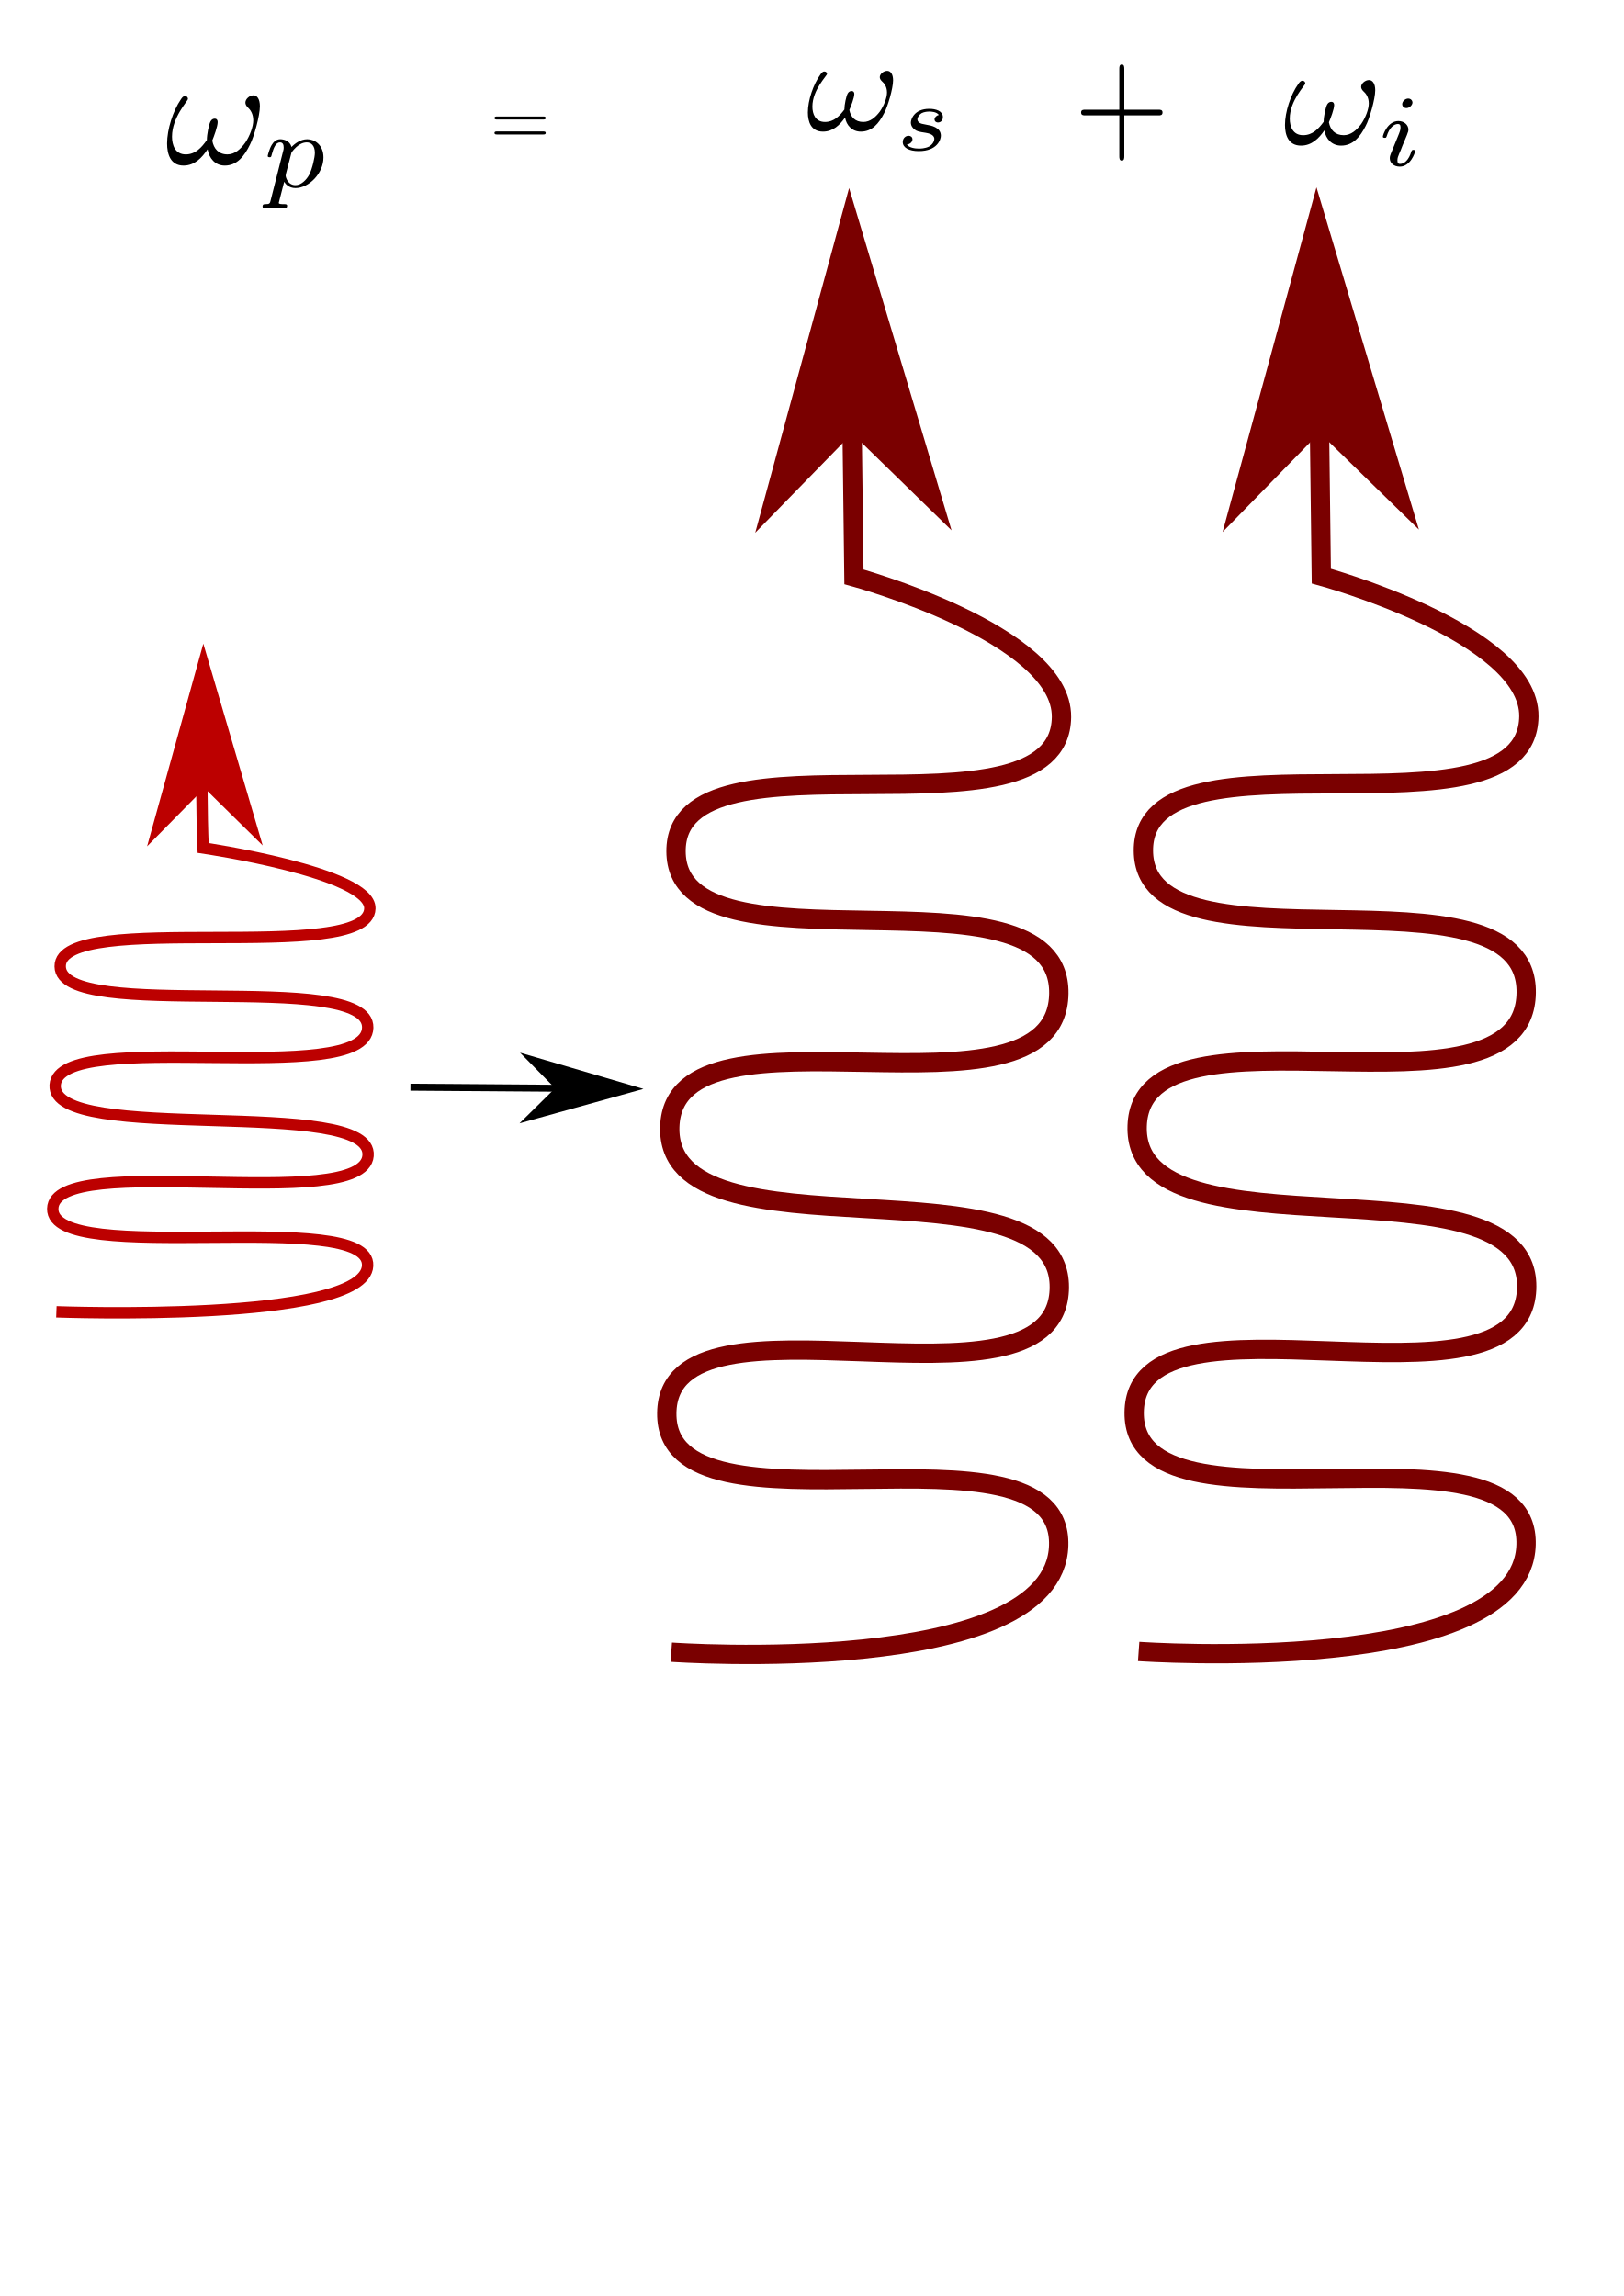
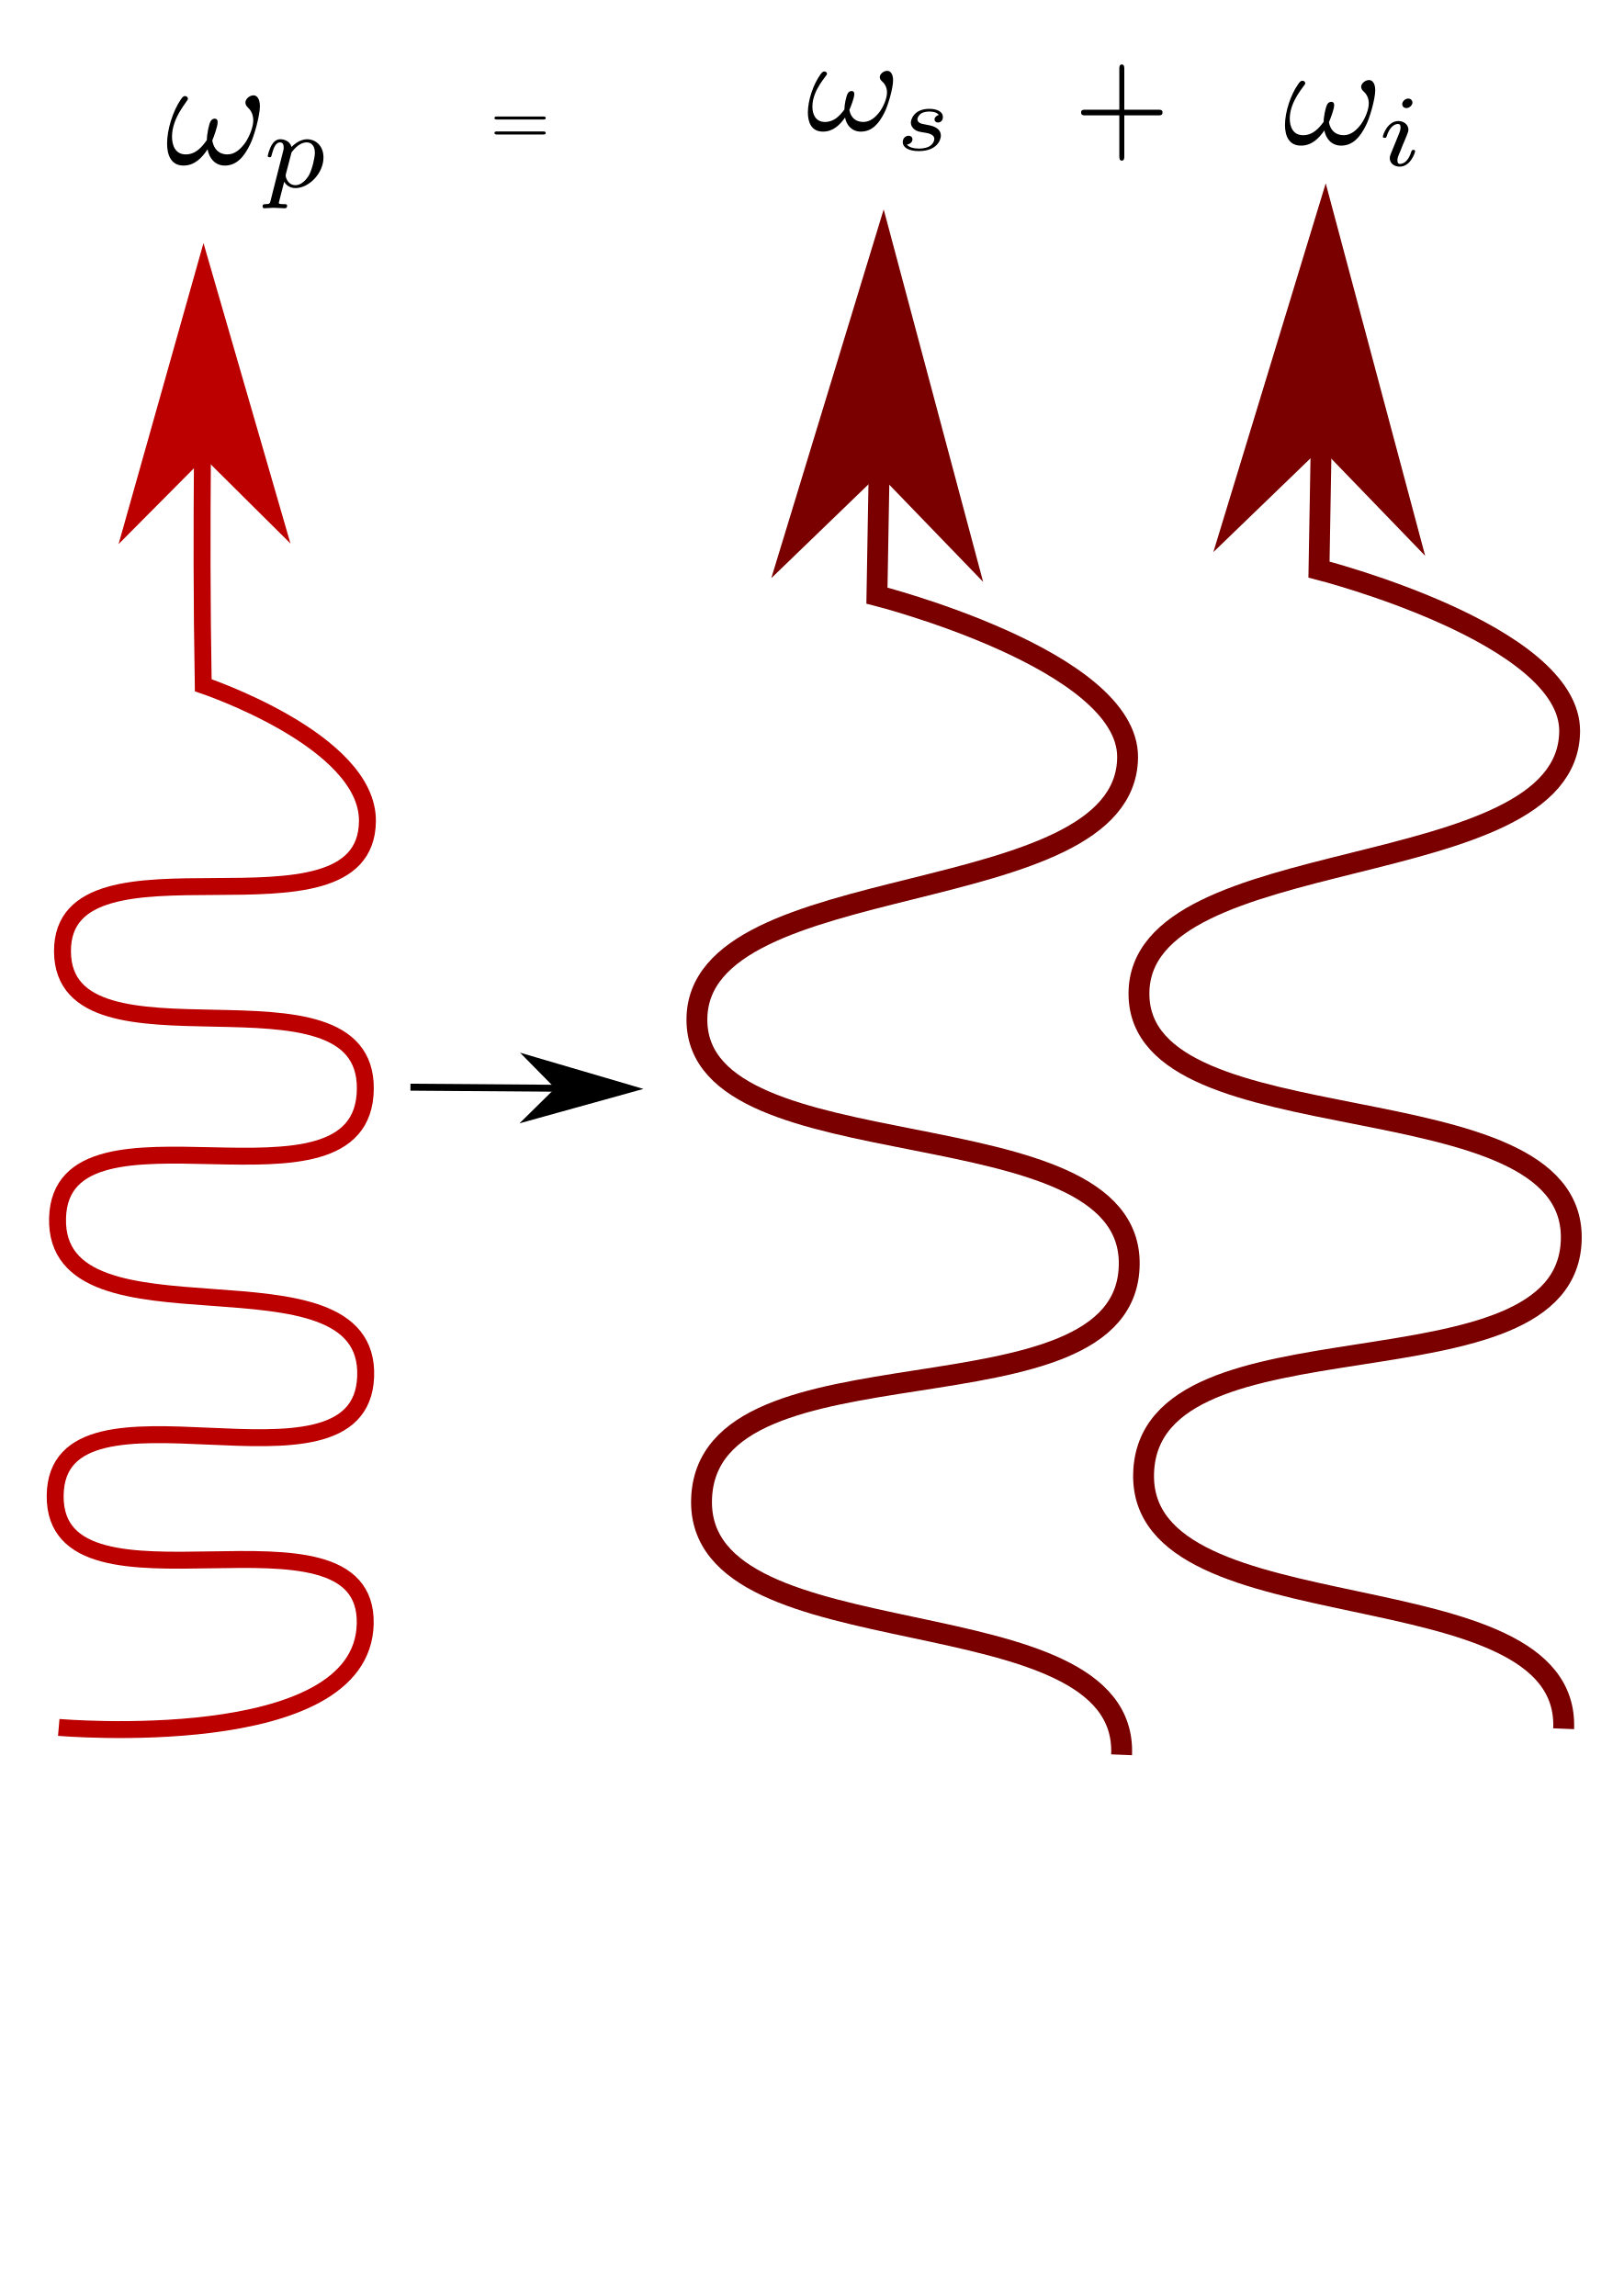
<svg xmlns="http://www.w3.org/2000/svg" xmlns:xlink="http://www.w3.org/1999/xlink" width="210mm" height="297mm" viewBox="0 0 210 297" version="1.1" id="svg5">
  <defs id="defs2">
    <marker style="overflow:visible;" id="Arrow1Lend" refX="0.0" refY="0.0" orient="auto">
      <path transform="scale(0.8) rotate(180) translate(12.5,0)" style="fill-rule:evenodd;fill:context-stroke;stroke:context-stroke;stroke-width:1.0pt;" d="M 0.0,0.0 L 5.0,-5.0 L -12.5,0.0 L 5.0,5.0 L 0.0,0.0 z " id="path8389" />
    </marker>
    <linearGradient id="linearGradient14000">
      <stop style="stop-color:#ff0000;stop-opacity:1;" offset="0" id="stop13998" />
    </linearGradient>
    <marker style="overflow:visible" id="Arrow1Lstart" refX="0.0" refY="0.0" orient="auto">
      <path transform="scale(0.8) translate(12.5,0)" style="fill-rule:evenodd;fill:context-stroke;stroke:context-stroke;stroke-width:1.0pt" d="M 0.0,0.0 L 5.0,-5.0 L -12.5,0.0 L 5.0,5.0 L 0.0,0.0 z " id="path8386" />
    </marker>
    <linearGradient id="linearGradient7404">
      <stop style="stop-color:#000000;stop-opacity:1;" offset="0" id="stop7402" />
    </linearGradient>
    <marker style="overflow:visible" id="Arrow1Lstart-6" refX="0" refY="0" orient="auto">
      <path transform="matrix(0.8,0,0,0.8,10,0)" style="fill:context-stroke;fill-rule:evenodd;stroke:context-stroke;stroke-width:1pt" d="M 0,0 5,-5 -12.5,0 5,5 Z" id="path8386-2" />
    </marker>
    <marker style="overflow:visible" id="Arrow1Lstart-6-1" refX="0" refY="0" orient="auto">
      <path transform="matrix(0.8,0,0,0.8,10,0)" style="fill:context-stroke;fill-rule:evenodd;stroke:context-stroke;stroke-width:1pt" d="M 0,0 5,-5 -12.5,0 5,5 Z" id="path8386-2-2" />
    </marker>
    <marker style="overflow:visible" id="Arrow1Lstart-0" refX="0" refY="0" orient="auto">
      <path transform="matrix(0.8,0,0,0.8,10,0)" style="fill:context-stroke;fill-rule:evenodd;stroke:context-stroke;stroke-width:1pt" d="M 0,0 5,-5 -12.5,0 5,5 Z" id="path8386-9" />
    </marker>
    <g id="g6058">
      <symbol overflow="visible" id="symbol6863">
        <path style="stroke:none;" d="" id="path9850" />
      </symbol>
      <symbol overflow="visible" id="symbol5640">
        <path style="stroke:none;" d="M 6.031 -3.703 C 6.031 -4.156 5.859 -4.406 5.625 -4.406 C 5.375 -4.406 5.109 -4.172 5.109 -3.938 C 5.109 -3.844 5.156 -3.734 5.25 -3.641 C 5.422 -3.484 5.609 -3.219 5.609 -2.797 C 5.609 -2.406 5.406 -1.828 5.109 -1.375 C 4.812 -0.953 4.438 -0.609 3.969 -0.609 C 3.406 -0.609 3.094 -0.969 3 -1.5 C 3.109 -1.766 3.344 -2.406 3.344 -2.688 C 3.344 -2.797 3.297 -2.906 3.156 -2.906 C 3.078 -2.906 2.969 -2.875 2.891 -2.734 C 2.781 -2.531 2.656 -1.891 2.656 -1.531 C 2.328 -1.062 1.938 -0.609 1.312 -0.609 C 0.641 -0.609 0.438 -1.203 0.438 -1.75 C 0.438 -3 1.453 -4.047 1.453 -4.172 C 1.453 -4.281 1.375 -4.359 1.266 -4.359 C 1.141 -4.359 1.062 -4.234 1 -4.141 C 0.5 -3.406 0.125 -2.219 0.125 -1.312 C 0.125 -0.625 0.344 0.109 1.172 0.109 C 1.875 0.109 2.344 -0.391 2.703 -0.938 C 2.797 -0.359 3.188 0.109 3.797 0.109 C 4.578 0.109 5.047 -0.5 5.406 -1.25 C 5.656 -1.734 6.031 -3.094 6.031 -3.703 Z M 6.031 -3.703 " id="path1117" />
      </symbol>
      <symbol overflow="visible" id="symbol3361">
        <path style="stroke:none;" d="" id="path6799" />
      </symbol>
      <symbol overflow="visible" id="symbol9531">
        <path style="stroke:none;" d="M 0.516 0.844 C 0.469 1.047 0.453 1.094 0.188 1.094 C 0.094 1.094 0 1.094 0 1.25 C 0 1.328 0.062 1.359 0.094 1.359 C 0.266 1.359 0.5 1.328 0.688 1.328 C 0.922 1.328 1.188 1.359 1.422 1.359 C 1.484 1.359 1.562 1.328 1.562 1.203 C 1.562 1.094 1.469 1.094 1.375 1.094 C 1.219 1.094 1.031 1.094 1.031 1.016 C 1.031 0.984 1.094 0.797 1.109 0.703 C 1.203 0.328 1.297 -0.047 1.375 -0.344 C 1.453 -0.203 1.672 0.062 2.094 0.062 C 2.938 0.062 3.875 -0.875 3.875 -1.906 C 3.875 -2.719 3.312 -3.078 2.844 -3.078 C 2.406 -3.078 2.031 -2.781 1.844 -2.578 C 1.734 -2.984 1.344 -3.078 1.125 -3.078 C 0.859 -3.078 0.688 -2.891 0.578 -2.703 C 0.438 -2.469 0.328 -2.047 0.328 -2 C 0.328 -1.922 0.422 -1.922 0.453 -1.922 C 0.547 -1.922 0.547 -1.938 0.594 -2.125 C 0.703 -2.531 0.844 -2.875 1.109 -2.875 C 1.297 -2.875 1.344 -2.719 1.344 -2.531 C 1.344 -2.453 1.328 -2.375 1.312 -2.328 Z M 1.844 -2.234 C 2.25 -2.781 2.594 -2.875 2.812 -2.875 C 3.094 -2.875 3.328 -2.672 3.328 -2.203 C 3.328 -1.922 3.172 -1.203 2.969 -0.797 C 2.781 -0.453 2.453 -0.125 2.094 -0.125 C 1.594 -0.125 1.469 -0.656 1.469 -0.734 C 1.469 -0.766 1.484 -0.812 1.484 -0.844 Z M 1.844 -2.234 " id="path4165" />
      </symbol>
    </g>
    <g id="g1311">
      <symbol overflow="visible" id="symbol4852">
        <path style="stroke:none;" d="" id="path5281" />
      </symbol>
      <symbol overflow="visible" id="symbol7071">
        <path style="stroke:none;" d="M 6.031 -3.703 C 6.031 -4.156 5.859 -4.406 5.625 -4.406 C 5.375 -4.406 5.109 -4.172 5.109 -3.938 C 5.109 -3.844 5.156 -3.734 5.25 -3.641 C 5.422 -3.484 5.609 -3.219 5.609 -2.797 C 5.609 -2.406 5.406 -1.828 5.109 -1.375 C 4.812 -0.953 4.438 -0.609 3.969 -0.609 C 3.406 -0.609 3.094 -0.969 3 -1.5 C 3.109 -1.766 3.344 -2.406 3.344 -2.688 C 3.344 -2.797 3.297 -2.906 3.156 -2.906 C 3.078 -2.906 2.969 -2.875 2.891 -2.734 C 2.781 -2.531 2.656 -1.891 2.656 -1.531 C 2.328 -1.062 1.938 -0.609 1.312 -0.609 C 0.641 -0.609 0.438 -1.203 0.438 -1.75 C 0.438 -3 1.453 -4.047 1.453 -4.172 C 1.453 -4.281 1.375 -4.359 1.266 -4.359 C 1.141 -4.359 1.062 -4.234 1 -4.141 C 0.5 -3.406 0.125 -2.219 0.125 -1.312 C 0.125 -0.625 0.344 0.109 1.172 0.109 C 1.875 0.109 2.344 -0.391 2.703 -0.938 C 2.797 -0.359 3.188 0.109 3.797 0.109 C 4.578 0.109 5.047 -0.5 5.406 -1.25 C 5.656 -1.734 6.031 -3.094 6.031 -3.703 Z M 6.031 -3.703 " id="path2146" />
      </symbol>
      <symbol overflow="visible" id="symbol6629">
        <path style="stroke:none;" d="" id="path2317" />
      </symbol>
      <symbol overflow="visible" id="symbol8911">
        <path style="stroke:none;" d="M 3 -2.625 C 2.828 -2.578 2.703 -2.438 2.703 -2.297 C 2.703 -2.125 2.844 -2.062 2.938 -2.062 C 3.016 -2.062 3.281 -2.109 3.281 -2.469 C 3.281 -2.922 2.781 -3.078 2.344 -3.078 C 1.266 -3.078 1.062 -2.266 1.062 -2.062 C 1.062 -1.797 1.219 -1.625 1.312 -1.547 C 1.484 -1.406 1.609 -1.375 2.094 -1.297 C 2.25 -1.266 2.688 -1.188 2.688 -0.844 C 2.688 -0.719 2.609 -0.453 2.328 -0.281 C 2.047 -0.125 1.703 -0.125 1.625 -0.125 C 1.344 -0.125 0.953 -0.188 0.781 -0.422 C 1.016 -0.453 1.172 -0.625 1.172 -0.812 C 1.172 -0.984 1.047 -1.078 0.906 -1.078 C 0.703 -1.078 0.5 -0.906 0.5 -0.609 C 0.5 -0.188 0.938 0.062 1.609 0.062 C 2.906 0.062 3.141 -0.812 3.141 -1.078 C 3.141 -1.719 2.438 -1.844 2.172 -1.891 C 2.109 -1.906 1.938 -1.938 1.891 -1.953 C 1.641 -2 1.516 -2.141 1.516 -2.297 C 1.516 -2.453 1.641 -2.641 1.797 -2.75 C 1.984 -2.859 2.219 -2.875 2.344 -2.875 C 2.484 -2.875 2.844 -2.859 3 -2.625 Z M 3 -2.625 " id="path3089" />
      </symbol>
    </g>
    <g id="g8946">
      <symbol overflow="visible" id="symbol4274">
        <path style="stroke:none;" d="" id="path6919" />
      </symbol>
      <symbol overflow="visible" id="symbol6097">
        <path style="stroke:none;" d="M 6.031 -3.703 C 6.031 -4.156 5.859 -4.406 5.625 -4.406 C 5.375 -4.406 5.109 -4.172 5.109 -3.938 C 5.109 -3.844 5.156 -3.734 5.25 -3.641 C 5.422 -3.484 5.609 -3.219 5.609 -2.797 C 5.609 -2.406 5.406 -1.828 5.109 -1.375 C 4.812 -0.953 4.438 -0.609 3.969 -0.609 C 3.406 -0.609 3.094 -0.969 3 -1.5 C 3.109 -1.766 3.344 -2.406 3.344 -2.688 C 3.344 -2.797 3.297 -2.906 3.156 -2.906 C 3.078 -2.906 2.969 -2.875 2.891 -2.734 C 2.781 -2.531 2.656 -1.891 2.656 -1.531 C 2.328 -1.062 1.938 -0.609 1.312 -0.609 C 0.641 -0.609 0.438 -1.203 0.438 -1.75 C 0.438 -3 1.453 -4.047 1.453 -4.172 C 1.453 -4.281 1.375 -4.359 1.266 -4.359 C 1.141 -4.359 1.062 -4.234 1 -4.141 C 0.5 -3.406 0.125 -2.219 0.125 -1.312 C 0.125 -0.625 0.344 0.109 1.172 0.109 C 1.875 0.109 2.344 -0.391 2.703 -0.938 C 2.797 -0.359 3.188 0.109 3.797 0.109 C 4.578 0.109 5.047 -0.5 5.406 -1.25 C 5.656 -1.734 6.031 -3.094 6.031 -3.703 Z M 6.031 -3.703 " id="path7126" />
      </symbol>
      <symbol overflow="visible" id="symbol5099">
        <path style="stroke:none;" d="" id="path4633" />
      </symbol>
      <symbol overflow="visible" id="symbol1918">
        <path style="stroke:none;" d="M 2.266 -4.359 C 2.266 -4.469 2.172 -4.625 1.984 -4.625 C 1.797 -4.625 1.594 -4.438 1.594 -4.234 C 1.594 -4.125 1.672 -3.969 1.875 -3.969 C 2.062 -3.969 2.266 -4.172 2.266 -4.359 Z M 0.844 -0.812 C 0.812 -0.719 0.781 -0.641 0.781 -0.516 C 0.781 -0.188 1.047 0.062 1.438 0.062 C 2.125 0.062 2.438 -0.891 2.438 -1 C 2.438 -1.094 2.344 -1.094 2.328 -1.094 C 2.234 -1.094 2.219 -1.047 2.188 -0.969 C 2.031 -0.406 1.734 -0.125 1.453 -0.125 C 1.312 -0.125 1.281 -0.219 1.281 -0.375 C 1.281 -0.531 1.328 -0.656 1.391 -0.812 C 1.469 -1 1.547 -1.188 1.609 -1.375 C 1.672 -1.547 1.938 -2.172 1.953 -2.266 C 1.984 -2.328 2 -2.406 2 -2.484 C 2 -2.812 1.719 -3.078 1.344 -3.078 C 0.641 -3.078 0.328 -2.125 0.328 -2 C 0.328 -1.922 0.422 -1.922 0.453 -1.922 C 0.547 -1.922 0.547 -1.953 0.578 -2.031 C 0.75 -2.625 1.062 -2.875 1.312 -2.875 C 1.422 -2.875 1.484 -2.828 1.484 -2.641 C 1.484 -2.469 1.453 -2.375 1.281 -1.938 Z M 0.844 -0.812 " id="path9656" />
      </symbol>
    </g>
    <g id="g3031">
      <symbol overflow="visible" id="symbol5723">
        <path style="stroke:none;" d="" id="path4903" />
      </symbol>
      <symbol overflow="visible" id="symbol3640">
        <path style="stroke:none;" d="M 6.844 -3.266 C 7 -3.266 7.188 -3.266 7.188 -3.453 C 7.188 -3.656 7 -3.656 6.859 -3.656 L 0.891 -3.656 C 0.75 -3.656 0.562 -3.656 0.562 -3.453 C 0.562 -3.266 0.75 -3.266 0.891 -3.266 Z M 6.859 -1.328 C 7 -1.328 7.188 -1.328 7.188 -1.531 C 7.188 -1.719 7 -1.719 6.844 -1.719 L 0.891 -1.719 C 0.75 -1.719 0.562 -1.719 0.562 -1.531 C 0.562 -1.328 0.75 -1.328 0.891 -1.328 Z M 6.859 -1.328 " id="path1532" />
      </symbol>
    </g>
    <g id="g3546">
      <symbol overflow="visible" id="symbol181">
        <path style="stroke:none;" d="" id="path6613" />
      </symbol>
      <symbol overflow="visible" id="symbol9072">
        <path style="stroke:none;" d="M 4.078 -2.297 L 6.859 -2.297 C 7 -2.297 7.188 -2.297 7.188 -2.5 C 7.188 -2.688 7 -2.688 6.859 -2.688 L 4.078 -2.688 L 4.078 -5.484 C 4.078 -5.625 4.078 -5.812 3.875 -5.812 C 3.672 -5.812 3.672 -5.625 3.672 -5.484 L 3.672 -2.688 L 0.891 -2.688 C 0.75 -2.688 0.562 -2.688 0.562 -2.5 C 0.562 -2.297 0.75 -2.297 0.891 -2.297 L 3.672 -2.297 L 3.672 0.5 C 3.672 0.641 3.672 0.828 3.875 0.828 C 4.078 0.828 4.078 0.641 4.078 0.5 Z M 4.078 -2.297 " id="path7918" />
      </symbol>
    </g>
    <g id="g2856">
      <symbol overflow="visible" id="symbol9593">
        <path style="stroke:none;" d="" id="path7688" />
      </symbol>
      <symbol overflow="visible" id="symbol366">
        <path style="stroke:none;" d="M 4.406 -6.953 C 4.344 -7.094 4.312 -7.141 4.141 -7.141 C 3.984 -7.141 3.953 -7.094 3.891 -6.953 L 0.516 -0.203 C 0.469 -0.109 0.469 -0.094 0.469 -0.078 C 0.469 0 0.531 0 0.688 0 L 7.609 0 C 7.766 0 7.828 0 7.828 -0.078 C 7.828 -0.094 7.828 -0.109 7.781 -0.203 Z M 3.828 -6.141 L 6.516 -0.75 L 1.141 -0.75 Z M 3.828 -6.141 " id="path1899" />
      </symbol>
    </g>
    <g id="g1446">
      <symbol overflow="visible" id="symbol9006">
        <path style="stroke:none;" d="" id="path5224" />
      </symbol>
      <symbol overflow="visible" id="symbol7120">
        <path style="stroke:none;" d="M 4.406 -6.953 C 4.344 -7.094 4.312 -7.141 4.141 -7.141 C 3.984 -7.141 3.953 -7.094 3.891 -6.953 L 0.516 -0.203 C 0.469 -0.109 0.469 -0.094 0.469 -0.078 C 0.469 0 0.531 0 0.688 0 L 7.609 0 C 7.766 0 7.828 0 7.828 -0.078 C 7.828 -0.094 7.828 -0.109 7.781 -0.203 Z M 3.828 -6.141 L 6.516 -0.75 L 1.141 -0.75 Z M 3.828 -6.141 " id="path9917" />
      </symbol>
    </g>
    <g id="g4356">
      <symbol overflow="visible" id="symbol7151">
        <path style="stroke:none;" d="" id="path502" />
      </symbol>
      <symbol overflow="visible" id="symbol4465">
        <path style="stroke:none;" d="M 4.406 -6.953 C 4.344 -7.094 4.312 -7.141 4.141 -7.141 C 3.984 -7.141 3.953 -7.094 3.891 -6.953 L 0.516 -0.203 C 0.469 -0.109 0.469 -0.094 0.469 -0.078 C 0.469 0 0.531 0 0.688 0 L 7.609 0 C 7.766 0 7.828 0 7.828 -0.078 C 7.828 -0.094 7.828 -0.109 7.781 -0.203 Z M 3.828 -6.141 L 6.516 -0.75 L 1.141 -0.75 Z M 3.828 -6.141 " id="path5316" />
      </symbol>
    </g>
+     <marker style="overflow:visible" id="Arrow1Lstart-0-0" refX="0" refY="0" orient="auto">
+       <path transform="matrix(0.8,0,0,0.8,10,0)" style="fill:context-stroke;fill-rule:evenodd;stroke:context-stroke;stroke-width:1pt" d="M 0,0 5,-5 -12.5,0 5,5 Z" id="path8386-9-1" />
+     </marker>
+     <marker style="overflow:visible" id="Arrow1Lstart-0-8" refX="0" refY="0" orient="auto">
+       <path transform="matrix(0.8,0,0,0.8,10,0)" style="fill:context-stroke;fill-rule:evenodd;stroke:context-stroke;stroke-width:1pt" d="M 0,0 5,-5 -12.5,0 5,5 Z" id="path8386-9-2" />
+     </marker>
+     <marker style="overflow:visible" id="Arrow1Lstart-0-8-3" refX="0" refY="0" orient="auto">
+       <path transform="matrix(0.8,0,0,0.8,10,0)" style="fill:context-stroke;fill-rule:evenodd;stroke:context-stroke;stroke-width:1pt" d="M 0,0 5,-5 -12.5,0 5,5 Z" id="path8386-9-2-4" />
+     </marker>
  </defs>
  <g id="layer1">
-     <path style="fill:none;stroke:#7a0000;stroke-width:2.5;stroke-linecap:butt;stroke-linejoin:miter;stroke-miterlimit:4;stroke-dasharray:none;stroke-opacity:1;marker-start:url(#Arrow1Lstart)" d="m 170.325,29.086 0.566,45.436 c 0,0 26.978,7.352 26.842,18.152 -0.216,17.212 -49.951,0.224 -49.852,17.372 0.099,17.189 49.733,0.472 49.507,18.364 -0.234,18.519 -49.704,-0.501 -50.313,17.214 -0.626,18.205 51.235,3.006 50.367,21.201 -0.845,17.706 -50.555,-1.853 -50.756,15.872 -0.202,17.832 51.192,-0.705 50.685,17.121 -0.492,17.316 -50.102,13.808 -50.102,13.808" id="path2715" />
-     <path style="fill:none;stroke:#7a0000;stroke-width:2.5;stroke-linecap:butt;stroke-linejoin:miter;stroke-miterlimit:4;stroke-dasharray:none;stroke-opacity:1;marker-start:url(#Arrow1Lstart-0)" d="m 109.878,29.18 0.566,45.436 c 0,0 26.978,7.352 26.842,18.152 -0.216,17.212 -49.951,0.224 -49.852,17.372 0.099,17.189 49.733,0.472 49.507,18.364 -0.234,18.519 -49.704,-0.501 -50.313,17.214 -0.626,18.205 51.235,3.006 50.367,21.201 -0.845,17.706 -50.555,-1.853 -50.756,15.872 -0.202,17.832 51.192,-0.705 50.685,17.121 -0.492,17.316 -50.102,13.808 -50.102,13.808" id="path2715-3" />
-     <path style="fill:none;stroke:#bc0000;stroke-width:1.472;stroke-linecap:butt;stroke-linejoin:miter;stroke-miterlimit:4;stroke-dasharray:none;stroke-opacity:1;marker-start:url(#Arrow1Lstart-6)" d="m 26.317,86.118 c 0.047,5.998 -0.441,13.898 -0.047,23.569 0,0 21.674,3.171 21.565,7.83 -0.174,7.425 -40.13,0.097 -40.051,7.494 0.08,7.415 39.955,0.204 39.774,7.922 -0.188,7.989 -39.932,-0.216 -40.421,7.425 -0.503,7.853 41.162,1.297 40.464,9.145 -0.679,7.638 -40.615,-0.799 -40.777,6.847 -0.162,7.692 41.127,-0.304 40.72,7.385 -0.395,7.47 -40.251,5.956 -40.251,5.956" id="path2715-9" />
+     <path style="fill:none;stroke:#7a0000;stroke-width:2.698;stroke-linecap:butt;stroke-linejoin:miter;stroke-miterlimit:4;stroke-dasharray:none;stroke-opacity:1;marker-start:url(#Arrow1Lstart-0-8)" d="m 171.371,28.952 -0.781,44.723 c 0,0 32.553,8.298 32.418,20.942 -0.215,20.15 -55.801,13.897 -55.702,33.972 0.099,20.122 56.14,10.637 55.915,31.583 -0.233,21.68 -54.755,8.311 -55.315,30.461 -0.539,21.316 55.191,11.688 54.327,32.989" id="path2715-3-5" />
+     <path style="fill:none;stroke:#7a0000;stroke-width:2.698;stroke-linecap:butt;stroke-linejoin:miter;stroke-miterlimit:4;stroke-dasharray:none;stroke-opacity:1;marker-start:url(#Arrow1Lstart-0-8-3)" d="m 114.199,32.32 -0.781,44.723 c 0,0 32.553,8.298 32.418,20.942 -0.215,20.15 -55.801,13.898 -55.702,33.972 0.099,20.122 56.14,10.637 55.915,31.583 -0.233,21.68 -54.755,8.311 -55.315,30.461 -0.539,21.316 55.191,11.688 54.327,32.989" id="path2715-3-5-9" />
+     <path style="fill:none;stroke:#bc0000;stroke-width:2.189;stroke-linecap:butt;stroke-linejoin:miter;stroke-miterlimit:4;stroke-dasharray:none;stroke-opacity:1;marker-start:url(#Arrow1Lstart-6)" d="m 26.332,35.69 c 0.046,13.476 -0.434,31.225 -0.046,52.952 0,0 21.344,7.125 21.236,17.592 -0.171,16.68 -39.519,0.217 -39.441,16.835 0.079,16.658 39.347,0.458 39.168,17.797 -0.185,17.948 -39.324,-0.486 -39.806,16.682 -0.495,17.643 40.535,2.913 39.848,20.546 -0.668,17.16 -39.997,-1.796 -40.156,15.382 -0.16,17.281 40.501,-0.683 40.1,16.592 -0.389,16.782 -39.638,13.382 -39.638,13.382" id="path2715-9" />
    <path style="fill:none;stroke:#000000;stroke-width:0.9;stroke-linecap:butt;stroke-linejoin:miter;stroke-miterlimit:4;stroke-dasharray:none;stroke-opacity:1;marker-end:url(#Arrow1Lend)" d="m 53.084,140.633 28.387,0.21" id="path15026" />
    <g transform="matrix(2.032365,0,0,2.012629,-165.4698,-143.7626)" id="g65700">
      <g id="g9005">
        <g style="fill:#000000;fill-opacity:1" id="g2765">
          <use xlink:href="#symbol5640" x="91.925" y="81.963" id="use7399" width="100%" height="100%" />
        </g>
        <g style="fill:#000000;fill-opacity:1" id="g7858">
          <use xlink:href="#symbol9531" x="98.127" y="83.457" id="use1990" width="100%" height="100%" />
        </g>
      </g>
    </g>
    <g transform="matrix(1.865874,0,0,1.741582,-67.26763,-125.9093)" id="g65823" style="stroke-width:1.5;stroke-miterlimit:4;stroke-dasharray:none">
      <g id="g1419" style="stroke-width:1.5;stroke-miterlimit:4;stroke-dasharray:none">
        <g style="fill:#000000;fill-opacity:1;stroke-width:1.5;stroke-miterlimit:4;stroke-dasharray:none" id="g4809">
          <use xlink:href="#symbol7071" x="91.925" y="81.963" id="use6056" width="100%" height="100%" style="stroke-width:1.5;stroke-miterlimit:4;stroke-dasharray:none" />
        </g>
        <g style="fill:#000000;fill-opacity:1;stroke-width:1.5;stroke-miterlimit:4;stroke-dasharray:none" id="g9948">
          <use xlink:href="#symbol8911" x="98.127" y="83.457" id="use2387" width="100%" height="100%" style="stroke-width:1.5;stroke-miterlimit:4;stroke-dasharray:none" />
        </g>
      </g>
    </g>
    <g transform="matrix(1.976434,0,0,1.878743,-15.73856,-135.3549)" id="g65976" style="stroke-width:1;stroke-miterlimit:4;stroke-dasharray:none">
      <g id="g3701" style="stroke-width:1;stroke-miterlimit:4;stroke-dasharray:none">
        <g style="fill:#000000;fill-opacity:1;stroke-width:1;stroke-miterlimit:4;stroke-dasharray:none" id="g6892">
          <use xlink:href="#symbol6097" x="91.925" y="81.963" id="use1877" width="100%" height="100%" style="stroke-width:1;stroke-miterlimit:4;stroke-dasharray:none" />
        </g>
        <g style="fill:#000000;fill-opacity:1;stroke-width:1;stroke-miterlimit:4;stroke-dasharray:none" id="g6451">
          <use xlink:href="#symbol1918" x="98.127" y="83.457" id="use2858" width="100%" height="100%" style="stroke-width:1;stroke-miterlimit:4;stroke-dasharray:none" />
        </g>
      </g>
    </g>
    <g transform="translate(-28.53389,-63.238)" id="g66153">
      <g id="g4910">
        <g style="fill:#000000;fill-opacity:1" id="g8928">
          <use xlink:href="#symbol3640" x="91.925" y="81.963" id="use6246" width="100%" height="100%" />
        </g>
      </g>
    </g>
    <g transform="matrix(1.589576,0,0,1.873379,-7.19304,-134.3203)" id="g66342">
      <g id="g8066">
        <g style="fill:#000000;fill-opacity:1" id="g1208">
          <use xlink:href="#symbol9072" x="91.925" y="81.963" id="use6730" width="100%" height="100%" />
        </g>
      </g>
    </g>
  </g>
</svg>
